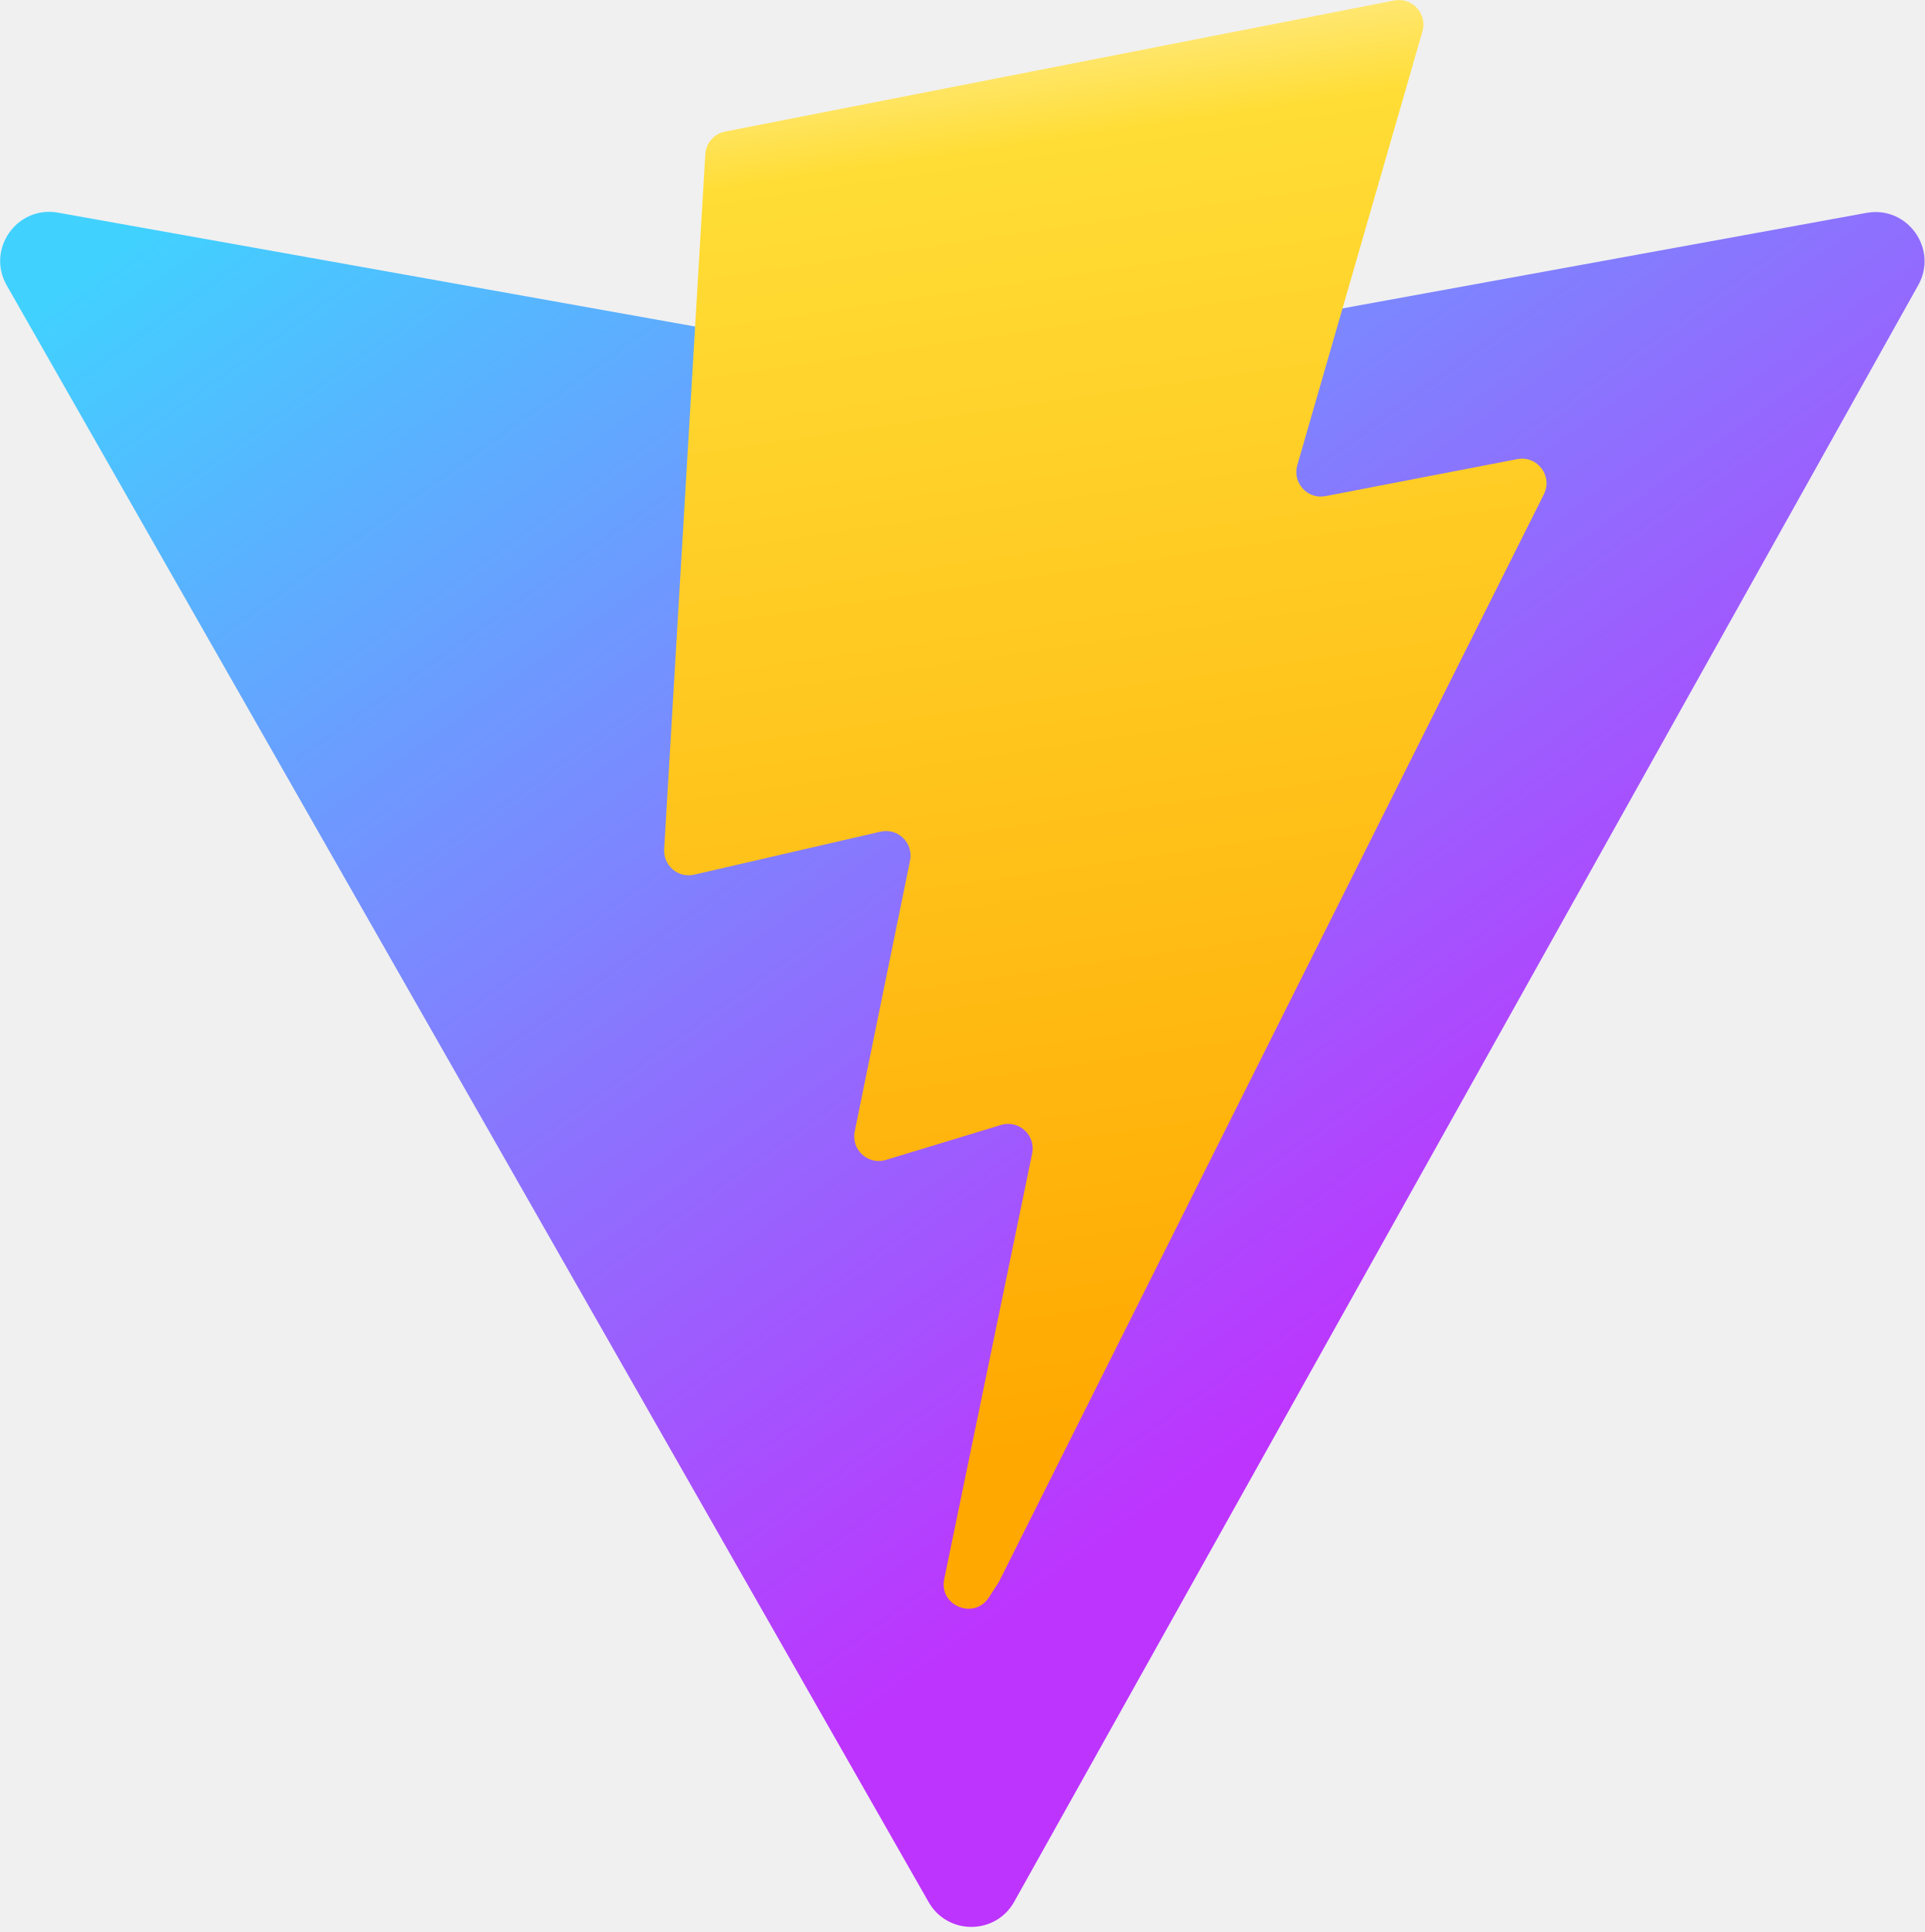
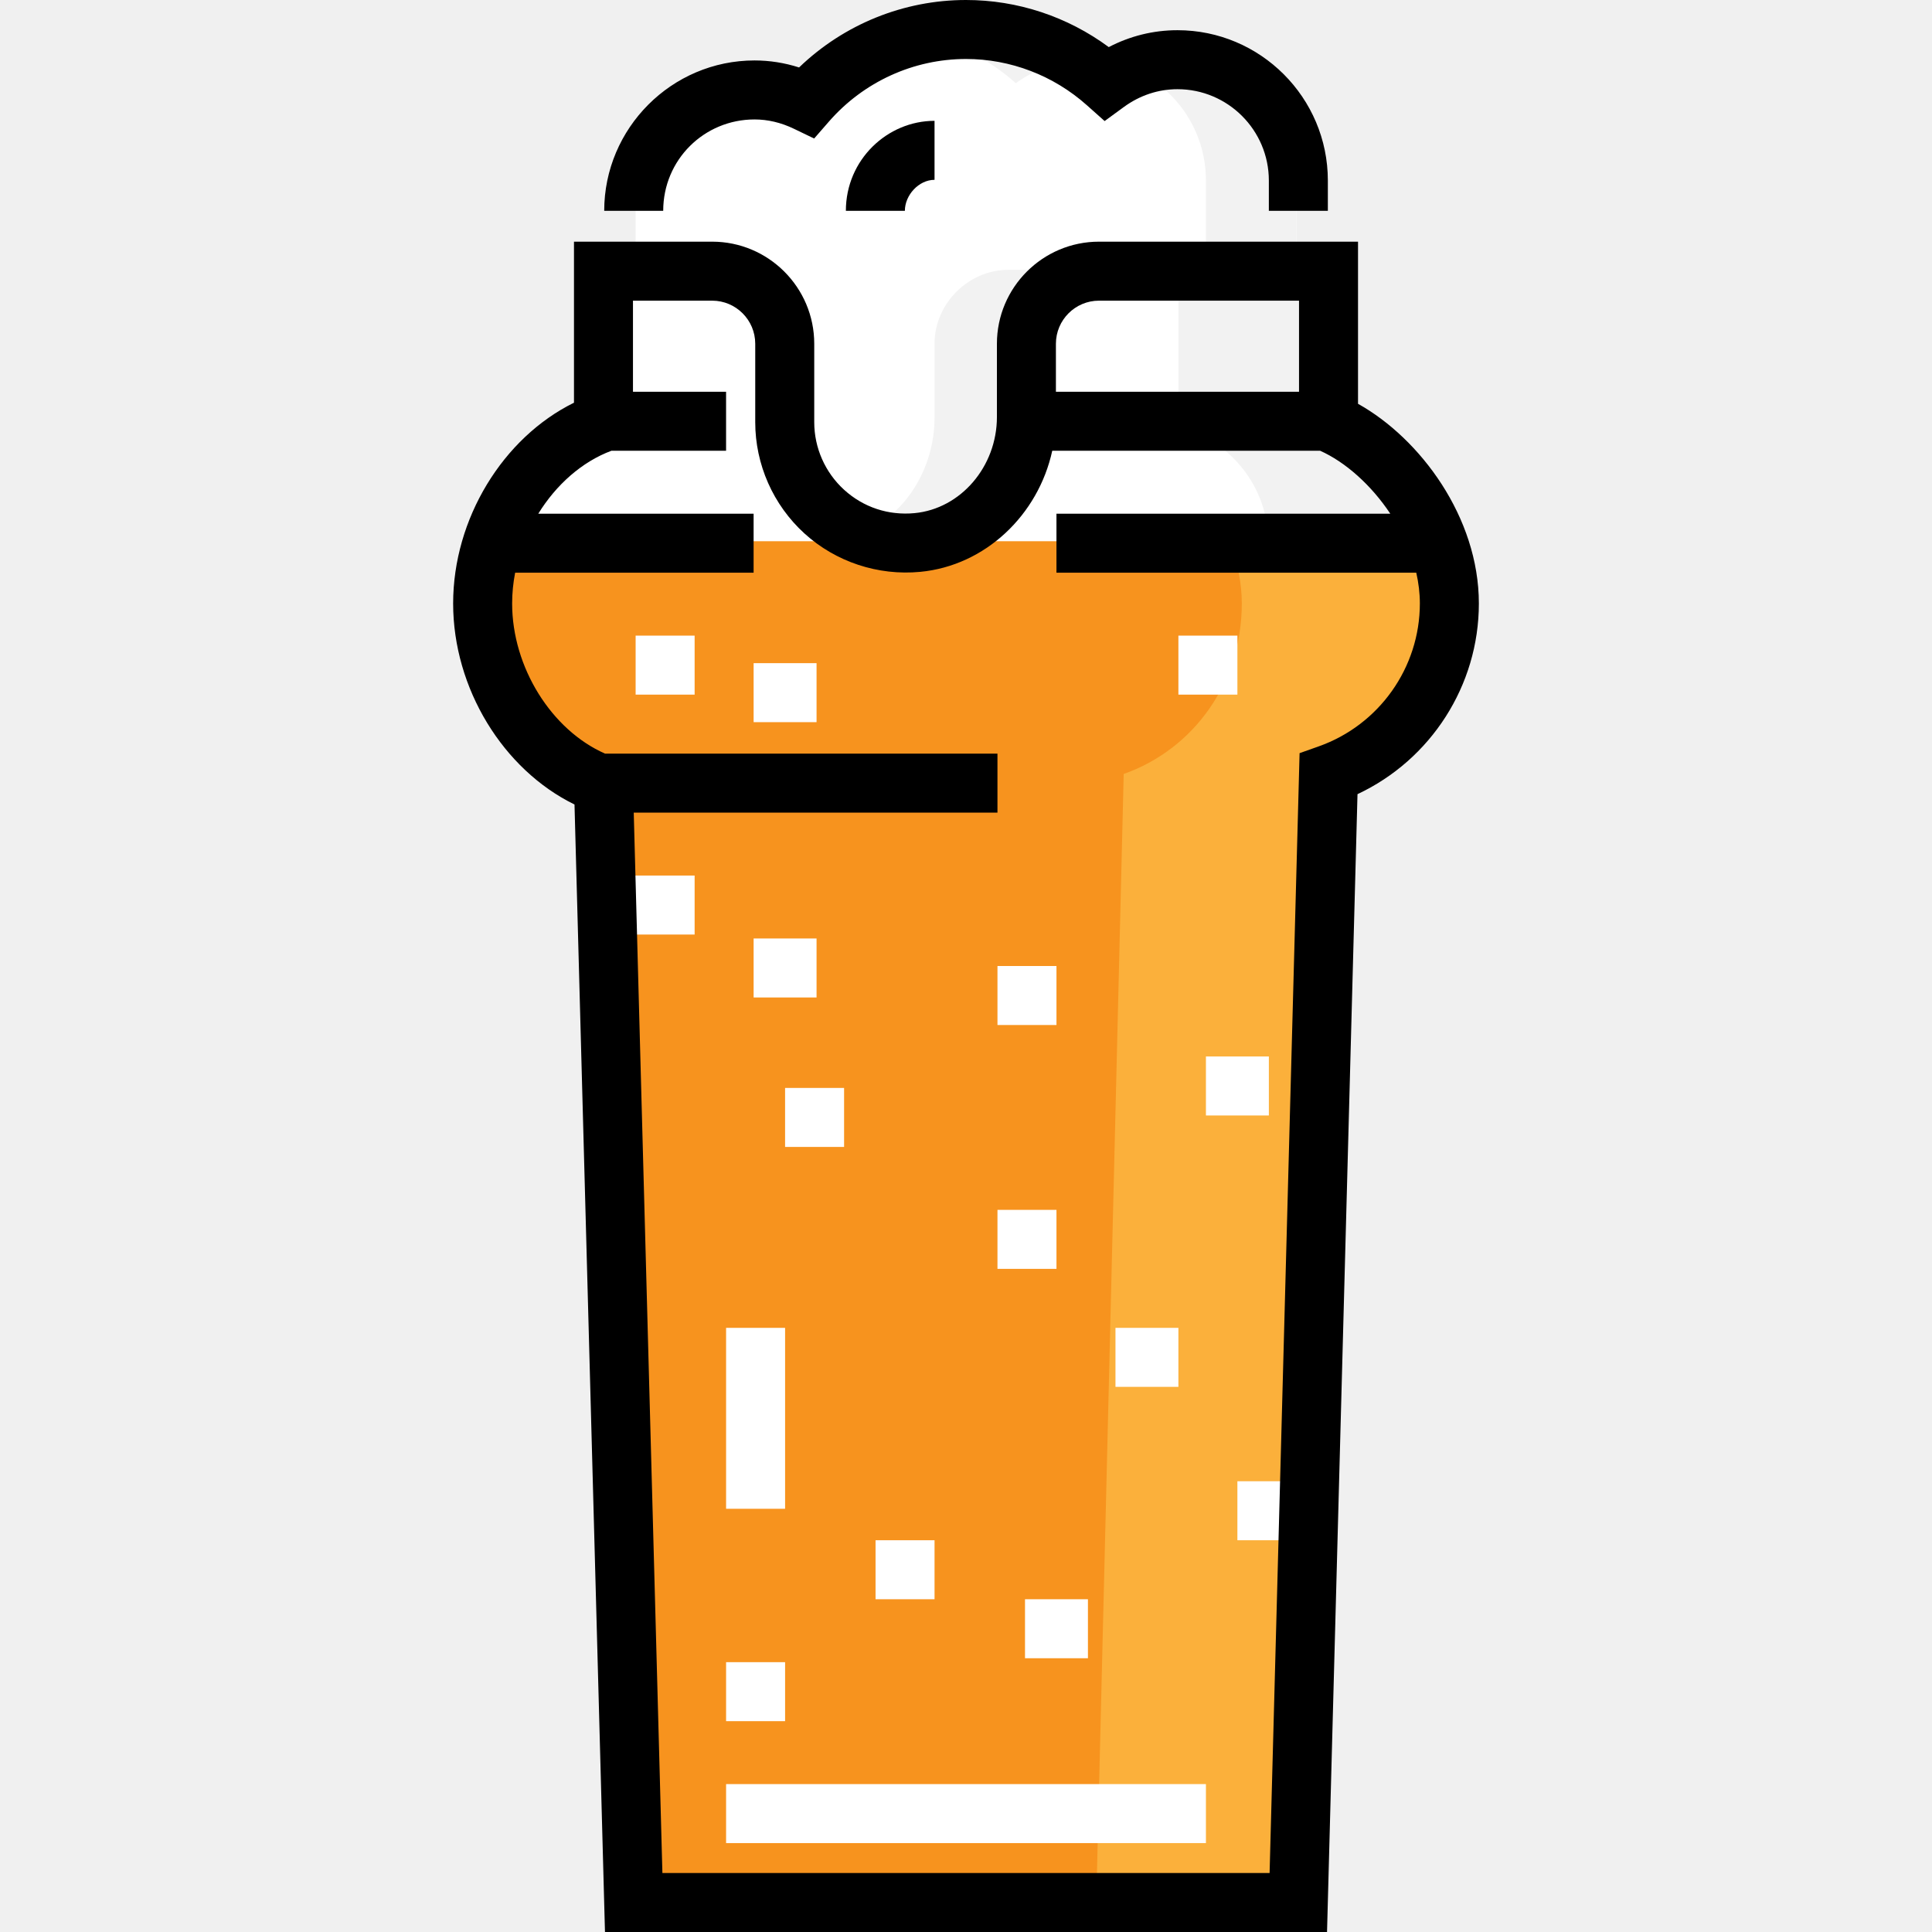
- <svg xmlns="http://www.w3.org/2000/svg" aria-hidden="true" role="img" class="iconify iconify--logos" width="31.88" height="32" preserveAspectRatio="xMidYMid meet" viewBox="0 0 256 257">
-   <defs>
-     <linearGradient id="IconifyId1813088fe1fbc01fb466" x1="-.828%" x2="57.636%" y1="7.652%" y2="78.411%">
-       <stop offset="0%" stop-color="#41D1FF" />
-       <stop offset="100%" stop-color="#BD34FE" />
-     </linearGradient>
-     <linearGradient id="IconifyId1813088fe1fbc01fb467" x1="43.376%" x2="50.316%" y1="2.242%" y2="89.03%">
-       <stop offset="0%" stop-color="#FFEA83" />
-       <stop offset="8.333%" stop-color="#FFDD35" />
-       <stop offset="100%" stop-color="#FFA800" />
-     </linearGradient>
-   </defs>
-   <path fill="url(#IconifyId1813088fe1fbc01fb466)" d="M255.153 37.938L134.897 252.976c-2.483 4.44-8.862 4.466-11.382.048L.875 37.958c-2.746-4.814 1.371-10.646 6.827-9.67l120.385 21.517a6.537 6.537 0 0 0 2.322-.004l117.867-21.483c5.438-.991 9.574 4.796 6.877 9.62Z" />
-   <path fill="url(#IconifyId1813088fe1fbc01fb467)" d="M185.432.063L96.44 17.501a3.268 3.268 0 0 0-2.634 3.014l-5.474 92.456a3.268 3.268 0 0 0 3.997 3.378l24.777-5.718c2.318-.535 4.413 1.507 3.936 3.838l-7.361 36.047c-.495 2.426 1.782 4.5 4.151 3.78l15.304-4.649c2.372-.72 4.652 1.36 4.15 3.788l-11.698 56.621c-.732 3.542 3.979 5.473 5.943 2.437l1.313-2.028l72.516-144.72c1.215-2.423-.88-5.186-3.54-4.672l-25.505 4.922c-2.396.462-4.435-1.77-3.759-4.114l16.646-57.705c.677-2.35-1.37-4.583-3.769-4.113Z" />
+ <svg xmlns="http://www.w3.org/2000/svg" version="1.1" id="Layer_1" x="0px" y="0px" viewBox="0 0 512 512" style="enable-background:new 0 0 512 512;" xml:space="preserve">
+   <path style="fill:#FFFFFF;" d="M343.555,71.509V47.843c0-17.687-14.082-32.024-31.769-32.024c-7.059,0-13.398,2.354-18.691,6.224  c-9.903-8.823-22.853-14.23-37.16-14.23c-16.862,0-31.913,7.482-42.187,19.265c-4.199-2.023-8.578-3.253-13.552-3.253  c-17.686,0-31.752,14.337-31.752,32.024v15.66h20.286c10.622,0,19.322,8.964,19.322,19.586v20.796  c0,19.85,17.827,35.481,38.412,31.36c15.094-3.023,25.169-17.173,25.169-32.566v-19.59c0-10.622,8.988-19.586,19.61-19.586H343.555z  " />
+   <path style="fill:#F7931E;" d="M207.964,111.891c0,18.724,16.069,33.695,35.17,31.873c16.65-1.587,28.878-16.524,28.878-33.25  V91.095c0-10.622,8.611-19.233,19.233-19.233h60.826v40.03c16.012,6.602,32.024,27.129,32.024,48.036s-13.379,38.642-32.024,45.244  l-8.006,299.013H167.934l-8.006-296.22c-18.645-6.602-32.024-27.129-32.024-48.036s13.379-41.434,32.024-48.036V71.861h28.802  c10.622,0,19.233,8.611,19.233,19.233v20.797H207.964z" />
+   <path style="fill:#FBB03B;" d="M351.893,111.891V71.509h-56.285v40.382c16.677,6.602,33.48,27.129,33.48,48.036  s-12.651,38.585-31.295,45.186l-7.277,298.955h53.551l8.006-298.955c18.645-6.602,31.934-24.309,31.934-45.216  S368.57,118.493,351.893,111.891z" />
+   <path style="fill:#FFFFFF;" d="M351.893,113.023V71.509H160.108v41.514c-13.55,3.571-24.196,15.813-24.196,30.405h24.018h40.03  h112.083h40.03h24.018C376.09,128.836,365.443,116.594,351.893,113.023z" />
+   <g>
+     <path style="fill:#F2F2F2;" d="M269.206,22.043c4.562-3.335,10.027-5.441,15.961-5.987c-8.493-5.215-18.467-8.243-29.166-8.243   c-4.163,0-8.213,0.463-12.114,1.327C253.465,11.234,262.136,15.745,269.206,22.043z" />
+     <path style="fill:#F2F2F2;" d="M311.786,15.82c-4.217,0-8.286,0.922-11.957,2.423c11.647,4.793,19.752,16.225,19.752,29.6v23.665   h23.973V47.843C343.555,30.157,329.473,15.82,311.786,15.82z" />
+     <path style="fill:#F2F2F2;" d="M247.662,91.095v19.59c0,13.452-7.71,25.95-19.77,30.908c5.582,2.244,11.825,2.984,18.446,1.657   c15.094-3.022,25.297-17.173,25.297-32.565v-19.59c0-10.622,8.988-19.586,19.61-19.586h-24.018   C256.605,71.509,247.662,80.473,247.662,91.095z" />
+     <path style="fill:#F2F2F2;" d="M351.893,113.023V71.509h-39.608v41.514c13.55,3.571,23.774,15.813,23.774,30.405h16.012h24.018   C376.09,128.836,365.443,116.594,351.893,113.023z" />
+   </g>
+   <path d="M351.893,55.874h-15.635v-8.03c0-13.348-10.861-24.207-24.212-24.207c-5.076,0-9.988,1.63-14.209,4.716l-5.099,3.727  l-4.715-4.202c-8.865-7.898-20.239-12.247-32.023-12.247c-13.894,0-27.135,6.045-36.326,16.586l-3.916,4.491l-5.368-2.585  c-3.41-1.643-6.92-2.469-10.429-2.469c-13.346,0-24.204,10.668-24.204,24.218h-15.635c0-21.889,17.871-39.853,39.838-39.853  c3.991,0,7.942,0.621,11.803,1.857C223.628,6.457,239.461,0,256.001,0c13.655,0,26.884,4.396,37.834,12.482  c5.638-2.943,11.835-4.478,18.212-4.478c21.971,0,39.847,17.873,39.847,39.84V55.874z" />
+   <g>
+     <rect x="168.448" y="168.448" style="fill:#FFFFFF;" width="15.635" height="15.635" />
+     <rect x="199.718" y="175.744" style="fill:#FFFFFF;" width="16.677" height="15.635" />
+     <rect x="264.341" y="256.003" style="fill:#FFFFFF;" width="15.635" height="15.635" />
+     <rect x="208.056" y="288.314" style="fill:#FFFFFF;" width="15.635" height="15.635" />
+     <rect x="264.341" y="320.626" style="fill:#FFFFFF;" width="15.635" height="15.635" />
+     <rect x="192.422" y="351.895" style="fill:#FFFFFF;" width="15.635" height="47.946" />
+     <rect x="232.029" y="408.18" style="fill:#FFFFFF;" width="15.635" height="15.635" />
+     <rect x="271.637" y="423.815" style="fill:#FFFFFF;" width="16.677" height="15.635" />
+     <rect x="327.922" y="392.546" style="fill:#FFFFFF;" width="15.635" height="15.635" />
+     <rect x="312.288" y="168.448" style="fill:#FFFFFF;" width="15.635" height="15.635" />
+     <rect x="319.584" y="279.976" style="fill:#FFFFFF;" width="16.677" height="15.635" />
+     <rect x="160.11" y="232.029" style="fill:#FFFFFF;" width="23.973" height="15.635" />
+     <rect x="199.718" y="248.706" style="fill:#FFFFFF;" width="16.677" height="15.635" />
+     <rect x="192.422" y="440.492" style="fill:#FFFFFF;" width="15.635" height="15.635" />
+     <rect x="295.611" y="351.895" style="fill:#FFFFFF;" width="16.677" height="15.635" />
+     <rect x="192.422" y="472.804" style="fill:#FFFFFF;" width="127.162" height="15.635" />
+   </g>
+   <path d="M239.8,55.874h-15.635c0-13.55,10.989-23.854,23.497-23.854v15.635C243.493,47.655,239.8,51.705,239.8,55.874z" />
+   <path d="M359.889,107.011V64.044h-68.644c-14.917,0-27.051,12.136-27.051,27.051v19.42c0,13.114-9.577,24.3-21.803,25.468  c-6.935,0.667-13.573-1.53-18.679-6.174c-5.04-4.582-7.93-11.112-7.93-17.917V91.095c0-14.917-12.136-27.051-27.051-27.051h-36.62  v42.678c-18.841,9.287-32.024,30.756-32.024,53.206c0,22.504,13.249,44.022,32.163,53.273l8.076,298.8h191.351l8.074-301.54  c19.441-9.115,32.163-28.787,32.163-50.532C391.913,137.079,376.358,116.195,359.889,107.011z M291.245,79.679h53.009v24.142  h-64.425V91.095C279.829,84.799,284.951,79.679,291.245,79.679z M349.463,197.801l-5.061,1.793l-7.947,296.773H175.543  l-7.595-281.017h96.39v-15.635H160.343c-14.182-6.237-24.622-22.877-24.622-39.786c0-2.741,0.276-5.475,0.796-8.16h63.197v-15.635  h-57.062c4.728-7.657,11.54-13.749,19.375-16.677h30.391v-15.635h-24.673V79.679h20.985c6.295,0,11.416,5.121,11.416,11.416v20.796  c0,11.201,4.756,21.948,13.047,29.486c8.285,7.533,19.475,11.237,30.683,10.169c17.236-1.644,31.269-15.058,34.981-32.091h70.999  c6.685,2.989,13.533,9.08,18.582,16.677h-88.466v15.635h95.352c0.616,2.69,0.953,5.425,0.953,8.16  C376.278,176.902,365.502,192.123,349.463,197.801z" />
+   <g>
+ </g>
+   <g>
+ </g>
+   <g>
+ </g>
+   <g>
+ </g>
+   <g>
+ </g>
+   <g>
+ </g>
+   <g>
+ </g>
+   <g>
+ </g>
+   <g>
+ </g>
+   <g>
+ </g>
+   <g>
+ </g>
+   <g>
+ </g>
+   <g>
+ </g>
+   <g>
+ </g>
+   <g>
+ </g>
</svg>
